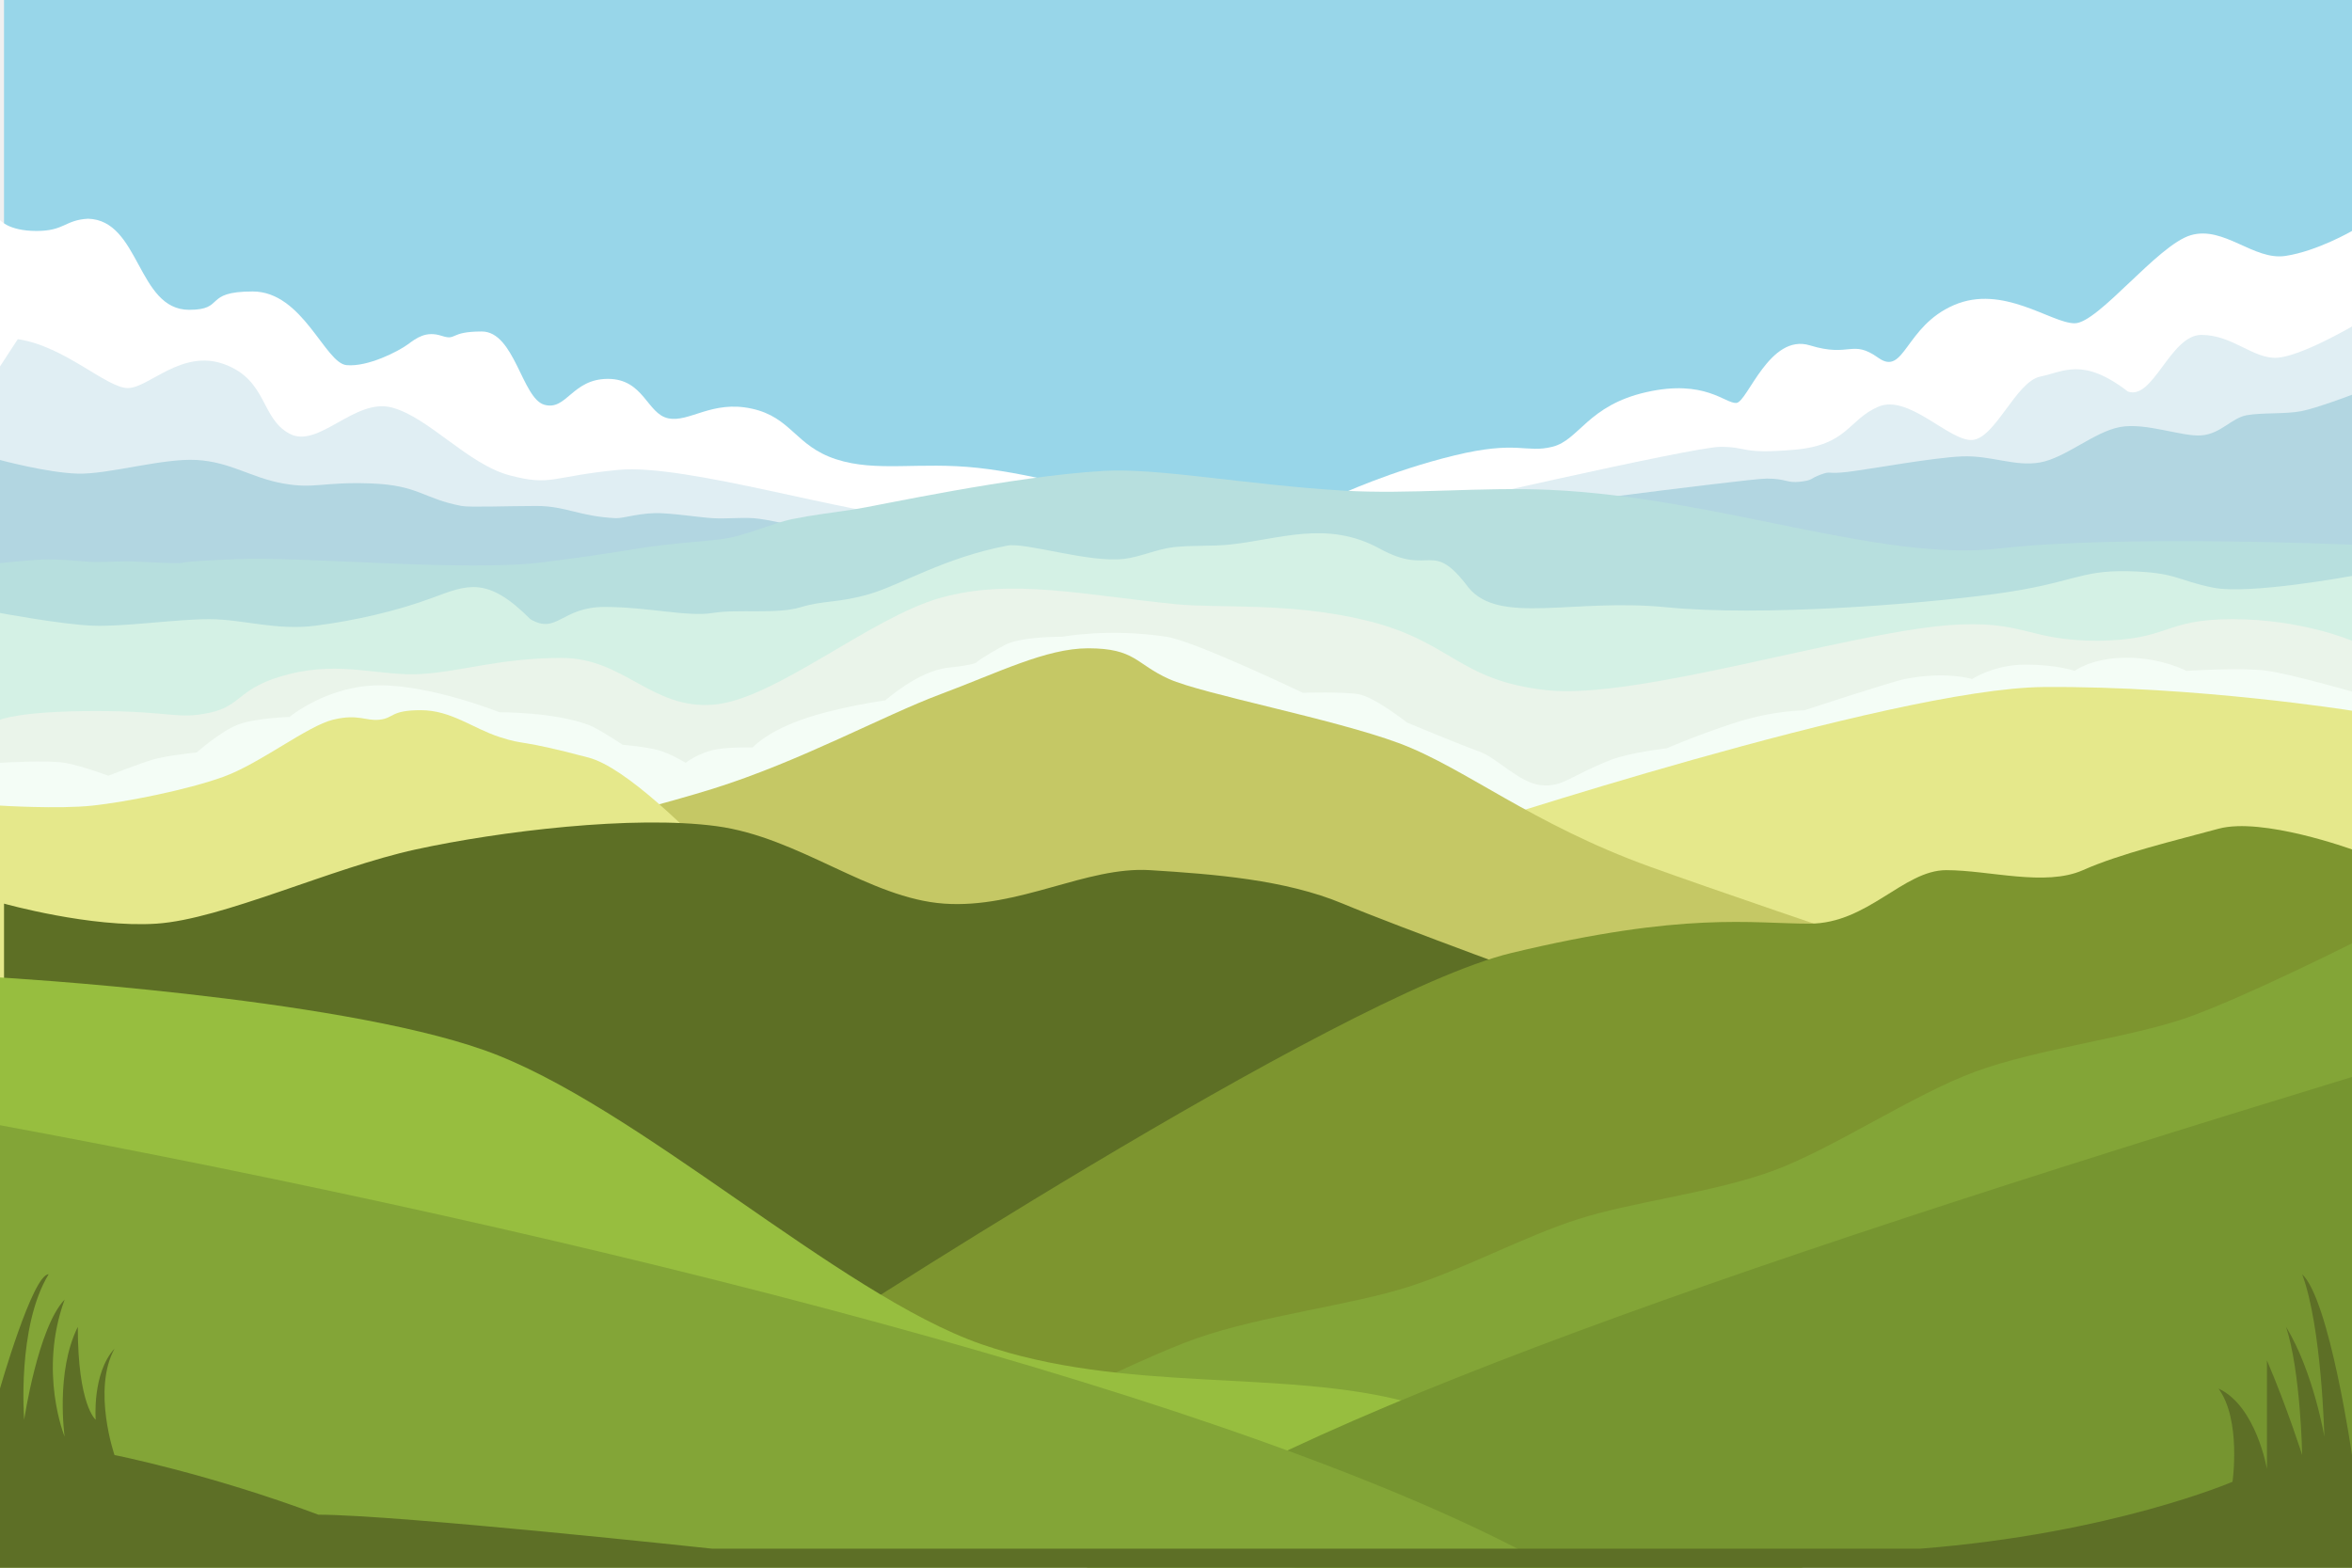
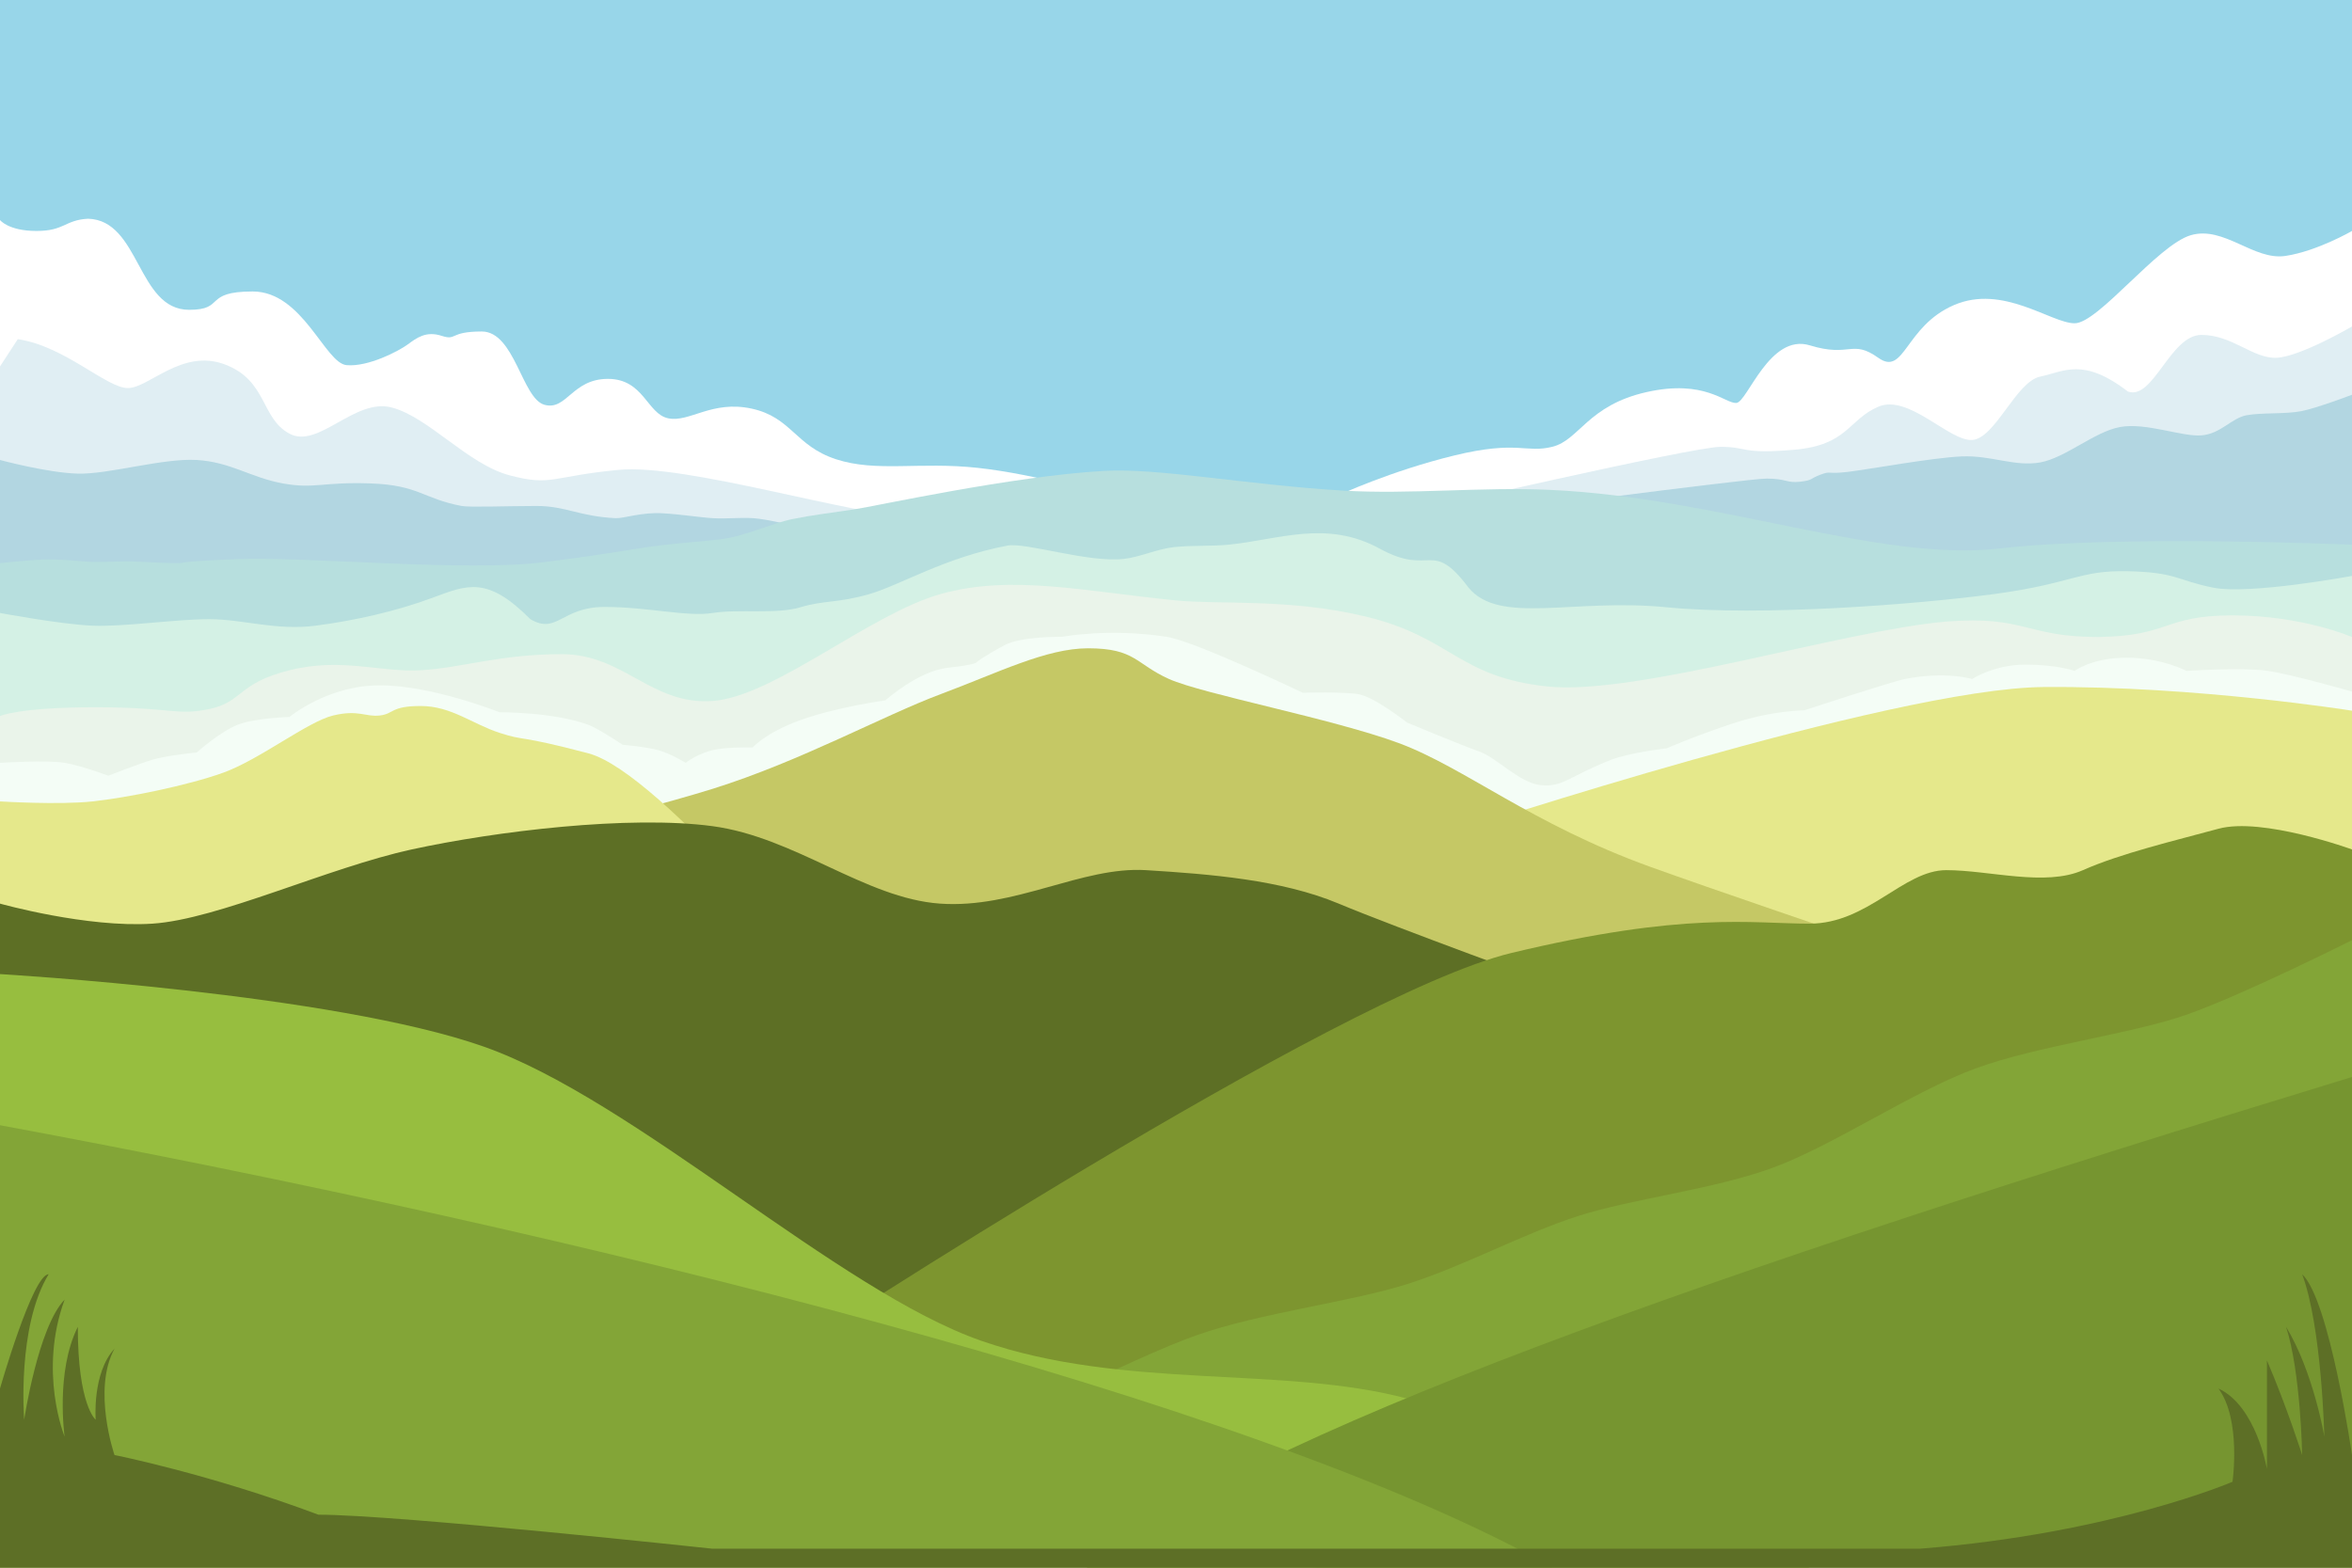
- <svg xmlns="http://www.w3.org/2000/svg" id="day" viewBox="0 0 750 500" shape-rendering="geometricPrecision" text-rendering="geometricPrecision">
-   <rect id="day-s-rect1" width="750" height="294.37" rx="0" ry="0" transform="matrix(1 0 0 1.055401 1.283018 0)" fill="#98d6e9" stroke-width="0" />
-   <g id="day-s-g1" transform="translate(-.000002 0.000001)">
-     <g id="day-s-g2" transform="matrix(-1 0 0 1 750 10)">
-       <path id="day-s-path1" d="M3.161,49.663c0,0,11.135,6.454,21.242,7.967s19.598-9.702,30.162-6.616s29.51,28.093,37.035,28.093s22.882-12.586,38.539-5.783s15.657,22.798,24.097,16.783s8.905,0,21.785-3.954s19.905,18.086,23.445,18.364s10.034-7.681,28.723-3.445s21.374,15.256,29.907,17.413s11.035-2.157,31.337,2.787s36.85,12.652,36.85,12.652l-55.086,34.165L3.161,109.415l0-59.753Z" transform="translate(-3.160952 14)" fill="#fff" stroke-width="1.5" />
-       <path id="day-s-path2" d="M0,70.126c0,0,16.416,9.593,23.976,9.98s14.13-7.293,24.052-7.293s15.355,20.955,23.43,18.065C85.794,79.871,91.751,84.503,99.451,86.121s14.354,19.776,21.678,20.207s20.291-14.77,29.947-10.6s9.656,12.249,26.802,13.718s14.571-.933,23.491-.933s98.369,20.693,98.369,20.693l-39.201,17.978L0,109.513v-39.387Z" transform="translate(0 24)" fill="#e0eef3" stroke-width="1.5" />
-       <path id="day-s-path3" d="M0,100.924c0,0,11.088,4.405,16.172,5.442s12.671.423,17.473,1.363s8.203,6.163,14.383,6.669s17.756-4.358,25.961-2.77s17.382,10.237,25.462,11.734s15.57-2.413,24.977-1.996s29.434,4.256,36.304,5.12s5.156-.434,8.689.898s2.273,1.865,6.589,2.371s4.317-1.039,10.632-1.039s95.973,12.308,95.973,12.308l-79.758,16.747L0,157.769l0-56.846Z" transform="matrix(1 0 0 0.962298 0 18.77867)" fill="#b2d6e1" stroke-width="1.5" />
+ <svg xmlns="http://www.w3.org/2000/svg" id="bg" viewBox="0 0 750 500" shape-rendering="geometricPrecision" text-rendering="geometricPrecision">
+   <rect id="bg-s-rect1" width="750" height="294.37" rx="0" ry="0" transform="matrix(1 0 0 1.055401-.000002 0)" fill="#98d6e9" stroke-width="0" />
+   <g id="bg-s-g1" transform="translate(-.000002 0.000001)">
+     <g id="bg-s-g2" transform="matrix(-1 0 0 1 750 10)">
+       <path id="bg-s-path1" d="M3.161,49.663c0,0,11.135,6.454,21.242,7.967s19.598-9.702,30.162-6.616s29.51,28.093,37.035,28.093s22.882-12.586,38.539-5.783s15.657,22.798,24.097,16.783s8.905,0,21.785-3.954s19.905,18.086,23.445,18.364s10.034-7.681,28.723-3.445s21.374,15.256,29.907,17.413s11.035-2.157,31.337,2.787s36.85,12.652,36.85,12.652l-55.086,34.165L3.161,109.415l0-59.753Z" transform="translate(-3.160952 14)" fill="#fff" stroke-width="1.5" />
+       <path id="bg-s-path2" d="M0,70.126c0,0,16.416,9.593,23.976,9.98s14.13-7.293,24.052-7.293s15.355,20.955,23.43,18.065C85.794,79.871,91.751,84.503,99.451,86.121s14.354,19.776,21.678,20.207s20.291-14.77,29.947-10.6s9.656,12.249,26.802,13.718s14.571-.933,23.491-.933s98.369,20.693,98.369,20.693l-39.201,17.978L0,109.513v-39.387Z" transform="translate(0 24)" fill="#e0eef3" stroke-width="1.5" />
+       <path id="bg-s-path3" d="M0,100.924c0,0,11.088,4.405,16.172,5.442s12.671.423,17.473,1.363s8.203,6.163,14.383,6.669s17.756-4.358,25.961-2.77s17.382,10.237,25.462,11.734s15.57-2.413,24.977-1.996s29.434,4.256,36.304,5.12s5.156-.434,8.689.898s2.273,1.865,6.589,2.371s4.317-1.039,10.632-1.039s95.973,12.308,95.973,12.308l-79.758,16.747L0,157.769l0-56.846Z" transform="matrix(1 0 0 0.962298 0 18.77867)" fill="#b2d6e1" stroke-width="1.5" />
    </g>
-     <g id="day-s-g3" transform="matrix(1.161496 0 0 1 0 33)">
-       <path id="day-s-path4" d="M0,48.464c0,0,2.31,2.519,10.027,2.519s7.717-2.519,14.127-2.823c14.325.304,13.48,21.02,27.778,21.02c10.058,0,3.724-4.233,17.452-4.233s19.826,16.53,25.747,16.996s14.34-3.253,16.79-4.763s5.014-3.171,9.317-2s1.977-1,11.023-1s11.051,15.457,17.184,16.906s7.586-5.973,17.452-5.973s10.731,8.08,16.558,9.101s11.966-4.234,22.914-2.234s11.941,8.602,23.134,11.675s22.829.511,39.008,2s35,6.29,35,6.29-11.922,17.553-11.922,17.553l-15.055,15.927L-0,109.061l0-60.597Z" transform="matrix(1 0 0 1.382169 0.000002-29.80435)" fill="#fff" stroke-width="1.5" />
-       <path id="day-s-path5" d="M0,78.534c0,0,3.419-5.434,4.885-7.763c12.859,1.956,24.377,13.906,30.195,13.906s14.874-11.283,26.609-6.735s9.851,15.308,17.788,19.713s17.911-10.255,28.11-7.442s20.8,16.134,32.367,19.299s11.414.24,29.909-1.568s63.791,12.92,83.337,13.874s45.876-3.097,45.876-3.097l-38.54,28.462L0,109.513l0-30.979Z" transform="matrix(1 0 0 1.121335 0-4.18373)" fill="#e0eef3" stroke-width="1.5" />
-       <path id="day-s-path6" d="M0,95.728c0,0,12.956,7.017,21.361,7.486s23.3-8.568,32.637-7.486s14.863,9.686,23.646,12.852s10.778-.934,24.092,0s14.341,8.366,25.008,12.366c2.26.848,12.574 0,20.582 0s11.719,5.759,21.735,6.697c2.099.197,7.134-3.368,12.797-2.697s10.068,2.245,13.839,2.697s7.267-.466,11.118,0s12.936,4.89,17.497,7.177s58.304,6.203,58.304,6.203l-79.758,16.747L0,157.769l0-62.042Z" transform="matrix(1 0 0 0.581604 0 58.03106)" fill="#b2d6e1" stroke-width="1.5" />
+     <g id="bg-s-g3" transform="matrix(1.161496 0 0 1 0 33)">
+       <path id="bg-s-path4" d="M0,48.464c0,0,2.31,2.519,10.027,2.519s7.717-2.519,14.127-2.823c14.325.304,13.48,21.02,27.778,21.02c10.058,0,3.724-4.233,17.452-4.233s19.826,16.53,25.747,16.996s14.34-3.253,16.79-4.763s5.014-3.171,9.317-2s1.977-1,11.023-1s11.051,15.457,17.184,16.906s7.586-5.973,17.452-5.973s10.731,8.08,16.558,9.101s11.966-4.234,22.914-2.234s11.941,8.602,23.134,11.675s22.829.511,39.008,2s35,6.29,35,6.29-11.922,17.553-11.922,17.553l-15.055,15.927L-0,109.061l0-60.597Z" transform="matrix(1 0 0 1.382169 0.000002-29.80435)" fill="#fff" stroke-width="1.5" />
+       <path id="bg-s-path5" d="M0,78.534c0,0,3.419-5.434,4.885-7.763c12.859,1.956,24.377,13.906,30.195,13.906s14.874-11.283,26.609-6.735s9.851,15.308,17.788,19.713s17.911-10.255,28.11-7.442s20.8,16.134,32.367,19.299s11.414.24,29.909-1.568s63.791,12.92,83.337,13.874s45.876-3.097,45.876-3.097l-38.54,28.462L0,109.513l0-30.979Z" transform="matrix(1 0 0 1.121335 0-4.18373)" fill="#e0eef3" stroke-width="1.5" />
+       <path id="bg-s-path6" d="M0,95.728c0,0,12.956,7.017,21.361,7.486s23.3-8.568,32.637-7.486s14.863,9.686,23.646,12.852s10.778-.934,24.092,0s14.341,8.366,25.008,12.366c2.26.848,12.574 0,20.582 0s11.719,5.759,21.735,6.697c2.099.197,7.134-3.368,12.797-2.697s10.068,2.245,13.839,2.697s7.267-.466,11.118,0s12.936,4.89,17.497,7.177s58.304,6.203,58.304,6.203l-79.758,16.747L0,157.769l0-62.042Z" transform="matrix(1 0 0 0.581604 0 58.03106)" fill="#b2d6e1" stroke-width="1.5" />
    </g>
-     <path id="day-s-path7" d="M0,151.854c0,0,11.103-1.708,15.509-1.669s8.682.598,12.547,1.023s8.565-.223,12.69-.158s9.384.714,14.65.803-1.832-.573,20.27-1.803s73.028,5.856,97.646,1.393s28.499-6.133,37.357-7.636c1.724-.293,3.302-.537,4.773-.75c6.089-.881,10.349-1.227,15.549-2.25c6.457-1.271,15.539-7.131,21.791-8.923s12.23-2.792,19.529-4.349s50.336-15.053,79.742-17.437c17.387-1.409,45.197,6.298,76.138,8.923c21.387,1.815,44.271-1.763,66.242-.318c53.757,3.537,105.222,32.801,143.211,26.523s112.357-1.712,112.357-1.712v30.986L503.093,189.271L346.951,169.578L211.226,201.102L0,196.164l0-44.31Z" transform="matrix(1 0 0 0.704506 0.000002 72.61987)" fill="#b7dfde" stroke-width="1.5" />
-     <g id="day-s-g4" transform="translate(0 0.000001)">
-       <path id="day-s-path8" d="M0,174.501c0,0,19.478,3.647,29.546,4.054s26.617-2.104,37.3-2.073s21.222,3.7,33.8,2.073s25.875-4.657,37.185-8.87s17.574-7,31.288,6.796c8.564,5.02,9.835-3.904,23.679-3.904s26.372,3.243,34.502,1.923s20.371.481,27.939-1.816s11.955-1.288,21.991-4.212s23.838-11.602,43.963-15.45c5.903-1.129,25.874,5.544,37.232,4.233c5.182-.598,10.62-3.194,16.033-3.765c5.911-.624,11.791-.221,17.271-.763c16.009-1.584,31.265-8.063,48.306,1.296c16.388,9,16.388-3.39,28.265,12.416c9.941,11.988,33.256,3.296,63.163,6.246s79.918-.9,104.731-4.259s26.718-7.593,42.348-7.241s15.565,2.916,27.184,5.241s44.274-3.741,44.274-3.741l-0,53.888-268.036,20.272-151.1-25.912-119.638,40.639h-211.226L0,174.501Z" transform="translate(.000004 21.00001)" fill="#d4f1e5" stroke-width="1.5" />
-       <path id="day-s-path9" d="M0,221.372c0,0,5.999-2.799,30.511-2.799s25.687,2.799,36.335.539s8.819-8.178,25.466-12.342s28.829.742,41.873,0s25.107-5.13,44.934-5.13s28.484,16.275,48.053,14.934s50.325-27.859,72.844-34.136s45.528-.861,74.984,2.064c13.84,1.375,36.424-.707,60.657,5.182c27.342,6.644,29.282,19.212,57.677,22.251s94.111-17.82,127.293-20.693c25.26-1.969,25.26,4.923,48.459,4.923c23.162-.32,20.593-6.893,42.809-6.893s38.106,6.893,38.106,6.893l-0,32.038-92.228-1.529-172.069,37.649-133.177-47.748-104.053,39.031-60.79-0-66.564-9.185L-0,262.331l0-40.959Z" transform="translate(.000004 8.205341)" fill="#eaf4ea" stroke-width="1.5" />
-       <path id="day-s-path10" d="M0,240.293c0,0,15.133-.919,20.61,0s13.903,4.126,13.903,4.126s9.636-3.777,14.124-5.126s14.081-2.306,14.081-2.306s7.441-6.573,12.947-8.786s16.647-2.529,16.647-2.529s12.1-10.099,28.808-10.099s38.172,8.602,38.172,8.602s17.184-.142,28.391,4.026c3.153,1.172,10.85,6.33,10.85,6.33s7.4.641,11.508,1.762c3.663,1,8.613,4,8.613,4s4.121-3.306,9.896-4.306c4.392-.76,11.5-.6,11.5-.6s3.939-4.654,15.189-8.715c11.624-4.197,27.089-6.3,27.089-6.3s10.407-9.356,19.933-10.398c9.149-1,9.149-1.751,9.149-1.751s1.517-1.453,8.899-5.453c5.303-2.874,18.37-2.667,18.37-2.667s14.796-2.839,33.366,0c8.89,1.359,43.399,17.852,43.399,17.852s12.637-.381,17.726.448s15.525,9.057,15.525,9.057s17.288,7.213,22.978,9.213s12.748,10.029,19.691,10.747s8.898-2.748,22.081-7.975c6.196-2.457,18.018-3.772,18.018-3.772s8.517-3.758,21.107-7.939s22.742-4.18,22.742-4.18s28.076-9.202,32.051-9.981c13.263-2.599,21.507,0,21.507,0s6.918-4.599,17.016-4.599s15.674,2,15.674,2s5.467-4.205,16.586-4.205s19.075,4.205,19.075,4.205s17.72-1.164,25.656-.041s27.123,6.639,27.123,6.639v19.414l-67.853-3.253-185.2,40.643-144.42-46.176-135.884,49.326-95.523-37.234-84.607,30.631h-36.513l0-30.631Z" transform="translate(.000007 3.000003)" fill="#f4fdf6" stroke-width="1.5" />
+     <path id="bg-s-path7" d="M0,151.854c0,0,11.103-1.708,15.509-1.669s8.682.598,12.547,1.023s8.565-.223,12.69-.158s9.384.714,14.65.803-1.832-.573,20.27-1.803s73.028,5.856,97.646,1.393s28.499-6.133,37.357-7.636c1.724-.293,3.302-.537,4.773-.75c6.089-.881,10.349-1.227,15.549-2.25c6.457-1.271,15.539-7.131,21.791-8.923s12.23-2.792,19.529-4.349s50.336-15.053,79.742-17.437c17.387-1.409,45.197,6.298,76.138,8.923c21.387,1.815,44.271-1.763,66.242-.318c53.757,3.537,105.222,32.801,143.211,26.523s112.357-1.712,112.357-1.712v30.986L503.093,189.271L346.951,169.578L211.226,201.102L0,196.164l0-44.31Z" transform="matrix(1 0 0 0.704506 0.000002 72.61987)" fill="#b7dfde" stroke-width="1.5" />
+     <g id="bg-s-g4" transform="translate(0 0.000001)">
+       <path id="bg-s-path8" d="M0,174.501c0,0,19.478,3.647,29.546,4.054s26.617-2.104,37.3-2.073s21.222,3.7,33.8,2.073s25.875-4.657,37.185-8.87s17.574-7,31.288,6.796c8.564,5.02,9.835-3.904,23.679-3.904s26.372,3.243,34.502,1.923s20.371.481,27.939-1.816s11.955-1.288,21.991-4.212s23.838-11.602,43.963-15.45c5.903-1.129,25.874,5.544,37.232,4.233c5.182-.598,10.62-3.194,16.033-3.765c5.911-.624,11.791-.221,17.271-.763c16.009-1.584,31.265-8.063,48.306,1.296c16.388,9,16.388-3.39,28.265,12.416c9.941,11.988,33.256,3.296,63.163,6.246s79.918-.9,104.731-4.259s26.718-7.593,42.348-7.241s15.565,2.916,27.184,5.241s44.274-3.741,44.274-3.741l-0,53.888-268.036,20.272-151.1-25.912-119.638,40.639h-211.226L0,174.501Z" transform="translate(.000004 21.00001)" fill="#d4f1e5" stroke-width="1.5" />
+       <path id="bg-s-path9" d="M0,221.372c0,0,5.999-2.799,30.511-2.799s25.687,2.799,36.335.539s8.819-8.178,25.466-12.342s28.829.742,41.873,0s25.107-5.13,44.934-5.13s28.484,16.275,48.053,14.934s50.325-27.859,72.844-34.136s45.528-.861,74.984,2.064c13.84,1.375,36.424-.707,60.657,5.182c27.342,6.644,29.282,19.212,57.677,22.251s94.111-17.82,127.293-20.693c25.26-1.969,25.26,4.923,48.459,4.923c23.162-.32,20.593-6.893,42.809-6.893s38.106,6.893,38.106,6.893l-0,32.038-92.228-1.529-172.069,37.649-133.177-47.748-104.053,39.031-60.79-0-66.564-9.185L-0,262.331l0-40.959Z" transform="translate(.000004 7.000013)" fill="#eaf4ea" stroke-width="1.5" />
+       <path id="bg-s-path10" d="M0,240.293c0,0,15.133-.919,20.61,0s13.903,4.126,13.903,4.126s9.636-3.777,14.124-5.126s14.081-2.306,14.081-2.306s7.441-6.573,12.947-8.786s16.647-2.529,16.647-2.529s12.1-10.099,28.808-10.099s38.172,8.602,38.172,8.602s17.184-.142,28.391,4.026c3.153,1.172,10.85,6.33,10.85,6.33s7.4.641,11.508,1.762c3.663,1,8.613,4,8.613,4s4.121-3.306,9.896-4.306c4.392-.76,11.5-.6,11.5-.6s3.939-4.654,15.189-8.715c11.624-4.197,27.089-6.3,27.089-6.3s10.407-9.356,19.933-10.398c9.149-1,9.149-1.751,9.149-1.751s1.517-1.453,8.899-5.453c5.303-2.874,18.37-2.667,18.37-2.667s14.796-2.839,33.366,0c8.89,1.359,43.399,17.852,43.399,17.852s12.637-.381,17.726.448s15.525,9.057,15.525,9.057s17.288,7.213,22.978,9.213s12.748,10.029,19.691,10.747s8.898-2.748,22.081-7.975c6.196-2.457,18.018-3.772,18.018-3.772s8.517-3.758,21.107-7.939s22.742-4.18,22.742-4.18s28.076-9.202,32.051-9.981c13.263-2.599,21.507,0,21.507,0s6.918-4.599,17.016-4.599s15.674,2,15.674,2s5.467-4.205,16.586-4.205s19.075,4.205,19.075,4.205s17.72-1.164,25.656-.041s27.123,6.639,27.123,6.639v19.414l-67.853-3.253-185.2,40.643-144.42-46.176-135.884,49.326-95.523-37.234-84.607,30.631h-36.513l0-30.631Z" transform="translate(.000007 3.000003)" fill="#f4fdf6" stroke-width="1.5" />
    </g>
  </g>
-   <g id="day-s-g6" transform="translate(0 40)">
-     <path id="day-s-path11" d="M464.728,226.516c0,0,138.285-59.239,186.95-59.747s98.322,9.803,98.322,9.803l-0,111.629-172.953,26.487-112.319-88.173Z" transform="matrix(1 0 0 0.76995 0.000001 50.71988)" fill="#e5e88b" stroke-width="1.5" />
-     <path id="day-s-path12" d="M239.521,234.902c0,0,41.016-17.596,59.882-28.483s36.891-29.236,49.22-37.722s22.729-18.239,31.769-18.239c10.246,0,10.246,6.258,17.497,12.245s35.357,15.811,49.545,25.498s28.701,32.262,54.333,49.326s105.511,66.412,105.511,66.412L474.311,323.557L288.523,288.202l-49.002-53.3Z" transform="matrix(1.477371 0 0 0.800628-215.03 46.30807)" fill="#c5c865" stroke-width="1.5" />
-     <path id="day-s-path13" d="M0,204.954c0,0,23.162,1.68,36.513,0s37.188-7.161,51.534-13.177s33.184-23.335,43.231-26.136s12.738.771,18.398,0s4.202-4.341,16.145-4.341s20.333,8.242,31.027,12.278s6.482.623,35.085,9.411s99.828,111.602,99.828,111.602L-0,310L0,204.954Z" transform="matrix(.809215 0 0 0.697044 0.000001 74.07549)" fill="#e5e88b" stroke-width="1.5" />
+   <g id="bg-s-g6" transform="translate(0 40)">
+     <path id="bg-s-path11" d="M464.728,226.516c0,0,138.285-59.239,186.95-59.747s98.322,9.803,98.322,9.803l-0,111.629-172.953,26.487-112.319-88.173Z" transform="matrix(1 0 0 0.76995 0.000001 50.71988)" fill="#e5e88b" stroke-width="1.5" />
+     <path id="bg-s-path12" d="M239.521,234.902c0,0,41.016-17.596,59.882-28.483s36.891-29.236,49.22-37.722s22.729-18.239,31.769-18.239c10.246,0,10.246,6.258,17.497,12.245s35.357,15.811,49.545,25.498s28.701,32.262,54.333,49.326s105.511,66.412,105.511,66.412L474.311,323.557L288.523,288.202l-49.002-53.3Z" transform="matrix(1.477371 0 0 0.800628-215.03 46.30807)" fill="#c5c865" stroke-width="1.5" />
+     <path id="bg-s-path13" d="M0,204.954c0,0,23.162,1.68,36.513,0s37.188-7.161,51.534-13.177s33.184-23.335,43.231-26.136s12.738.771,18.398,0s4.202-4.341,16.145-4.341s20.333,8.242,31.027,12.278s6.482.623,35.085,9.411s99.828,111.602,99.828,111.602L-0,310L0,204.954Z" transform="matrix(.809215 0 0 0.697044 0.000001 72.74195)" fill="#e5e88b" stroke-width="1.5" />
  </g>
-   <g id="day-s-g7" transform="translate(.000004 0)">
-     <path id="day-s-path14" d="M0,208.202c0,0,27.664,7.779,48.637,6.389s55.828-17.825,82.641-23.667s69.422-10.982,95.894-7.432s48.7,23.015,72.566,24.71s45.318-11.941,65.689-10.675s43.184,3.029,61.451,10.675s70.069,26.487,70.069,26.487L260.536,365.764L-0,263.557L0,208.202Z" transform="translate(1.283015 80)" fill="#5d6f25" stroke-width="1.5" />
-     <path id="day-s-path15" d="M255.239,349.396c0,0,171.349-112.151,226.725-125.457s76.493-9.348,95.083-9.348s29.9-17.064,43.58-17.064s31.568,5.332,43.58,0s29.245-9.406,43.213-13.206s42.58,6.603,42.58,6.603v72.633L419.896,397.725L299.738,385.052l-44.499-35.656Z" transform="translate(.000005 80)" fill="#7d952f" stroke-width="1.5" />
+   <g id="bg-s-g7" transform="translate(.000004 0)">
+     <path id="bg-s-path14" d="M0,208.202c0,0,27.664,7.779,48.637,6.389s55.828-17.825,82.641-23.667s69.422-10.982,95.894-7.432s48.7,23.015,72.566,24.71s45.318-11.941,65.689-10.675s43.184,3.029,61.451,10.675s70.069,26.487,70.069,26.487L260.536,365.764L-0,263.557L0,208.202Z" transform="translate(.000001 80)" fill="#5d6f25" stroke-width="1.5" />
+     <path id="bg-s-path15" d="M255.239,349.396c0,0,171.349-112.151,226.725-125.457s76.493-9.348,95.083-9.348s29.9-17.064,43.58-17.064s31.568,5.332,43.58,0s29.245-9.406,43.213-13.206s42.58,6.603,42.58,6.603v72.633L419.896,397.725L299.738,385.052l-44.499-35.656Z" transform="translate(.000005 80)" fill="#7d952f" stroke-width="1.5" />
  </g>
-   <g id="day-s-g8" transform="translate(0 1.07592)">
-     <path id="day-s-path16" d="M312.927,397.725c0,0,48.137-24.766,68.671-31.961s49.116-10.549,67.351-16.368s36.69-15.977,54.145-21.591s42.899-8.405,62.068-15.385s44.781-24.363,64.709-31.694s49.313-10.861,67.351-17.168s52.779-23.771,52.779-23.771v96.404L496.947,437.556l-184.02-39.831Z" transform="translate(0 60)" fill="#83a537" stroke-width="1.5" />
-     <path id="day-s-path17" d="M-0,249.602c0,0,106.345,6.158,154.455,23.199s112.936,77.927,158.472,93.763s96.077,7.775,136.022,18.488s128.098,53.872,128.098,53.872h-157.151L-0,372.813v-123.211Z" transform="translate(0 61.07844)" fill="#97be3f" stroke-width="1.5" />
-     <path id="day-s-path18" d="M750,312.419C541.954,375.926,399.079,426.22,346.52,468.924h403.48v-156.505Z" transform="translate(0 30)" fill="#769530" stroke-width="1.5" />
-     <path id="day-s-path19" d="M0,327.805c183.381,33.951,399.674,87.281,495.152,141.119h-495.152L0,327.805Z" transform="translate(-.000002 30)" fill="#83a537" stroke-width="1.5" />
+   <g id="bg-s-g8" transform="translate(0 1.07592)">
+     <path id="bg-s-path16" d="M312.927,397.725c0,0,48.137-24.766,68.671-31.961s49.116-10.549,67.351-16.368s36.69-15.977,54.145-21.591s42.899-8.405,62.068-15.385s44.781-24.363,64.709-31.694s49.313-10.861,67.351-17.168s52.779-23.771,52.779-23.771v96.404L496.947,437.556l-184.02-39.831Z" transform="translate(0 59)" fill="#83a537" stroke-width="1.5" />
+     <path id="bg-s-path17" d="M-0,249.602c0,0,106.345,6.158,154.455,23.199s112.936,77.927,158.472,93.763s96.077,7.775,136.022,18.488s128.098,53.872,128.098,53.872h-157.151L-0,372.813v-123.211Z" transform="translate(0 60)" fill="#97be3f" stroke-width="1.5" />
+     <path id="bg-s-path18" d="M750,312.419C541.954,375.926,399.079,426.22,346.52,468.924h403.48v-156.505Z" transform="translate(0 30)" fill="#769530" stroke-width="1.5" />
+     <path id="bg-s-path19" d="M0,327.805c183.381,33.951,399.674,87.281,495.152,141.119h-495.152L0,327.805Z" transform="translate(-.000002 30)" fill="#83a537" stroke-width="1.5" />
  </g>
-   <path id="day-s-path20" d="M0,437.556c0,0,10.43-39.831,15.509-39.831-10.202,18.335-7.801,50.696-7.801,50.696s4.429-32.292,12.902-41.858c-8.473,25.258,0,47.76,0,47.76s-2.974-22.571,4.201-38.264c0,27.411,5.701,32.361,5.701,32.361s-1.173-16.236,6.001-24.754c-7.174,14.322,0,37.068,0,37.068s30.135,6.527,65.018,20.794c25.061,0,125.642,11.856,125.642,11.856s273.395,0,385.023,0c61.315-5.25,99.699-23.331,99.699-23.331s2.847-21.632-4.475-32.497c12.027,6.057,15.457,28.022,15.457,28.022s0-8.848,0-37.83c6.516,16.669,11.233,32.986,11.233,32.986s-.461-28.982-5.131-44.674c8.738,15.692,12.203,38.264,12.203,38.264s-.814-38.264-7.072-56.598C742.809,406.563,750,460.734,750,460.734L750,500h-750v-62.444Z" transform="matrix(1 0 0 0.91501 0 42.495)" fill="#5d6f26" stroke-width="1.5" />
+   <path id="bg-s-path20" d="M0,437.556c0,0,10.43-39.831,15.509-39.831-10.202,18.335-7.801,50.696-7.801,50.696s4.429-32.292,12.902-41.858c-8.473,25.258,0,47.76,0,47.76s-2.974-22.571,4.201-38.264c0,27.411,5.701,32.361,5.701,32.361s-1.173-16.236,6.001-24.754c-7.174,14.322,0,37.068,0,37.068s30.135,6.527,65.018,20.794c25.061,0,125.642,11.856,125.642,11.856s273.395,0,385.023,0c61.315-5.25,99.699-23.331,99.699-23.331s2.847-21.632-4.475-32.497c12.027,6.057,15.457,28.022,15.457,28.022s0-8.848,0-37.83c6.516,16.669,11.233,32.986,11.233,32.986s-.461-28.982-5.131-44.674c8.738,15.692,12.203,38.264,12.203,38.264s-.814-38.264-7.072-56.598C742.809,406.563,750,460.734,750,460.734L750,500h-750v-62.444Z" transform="matrix(1 0 0 0.91501 0 42.495)" fill="#5d6f26" stroke-width="1.5" />
</svg>
